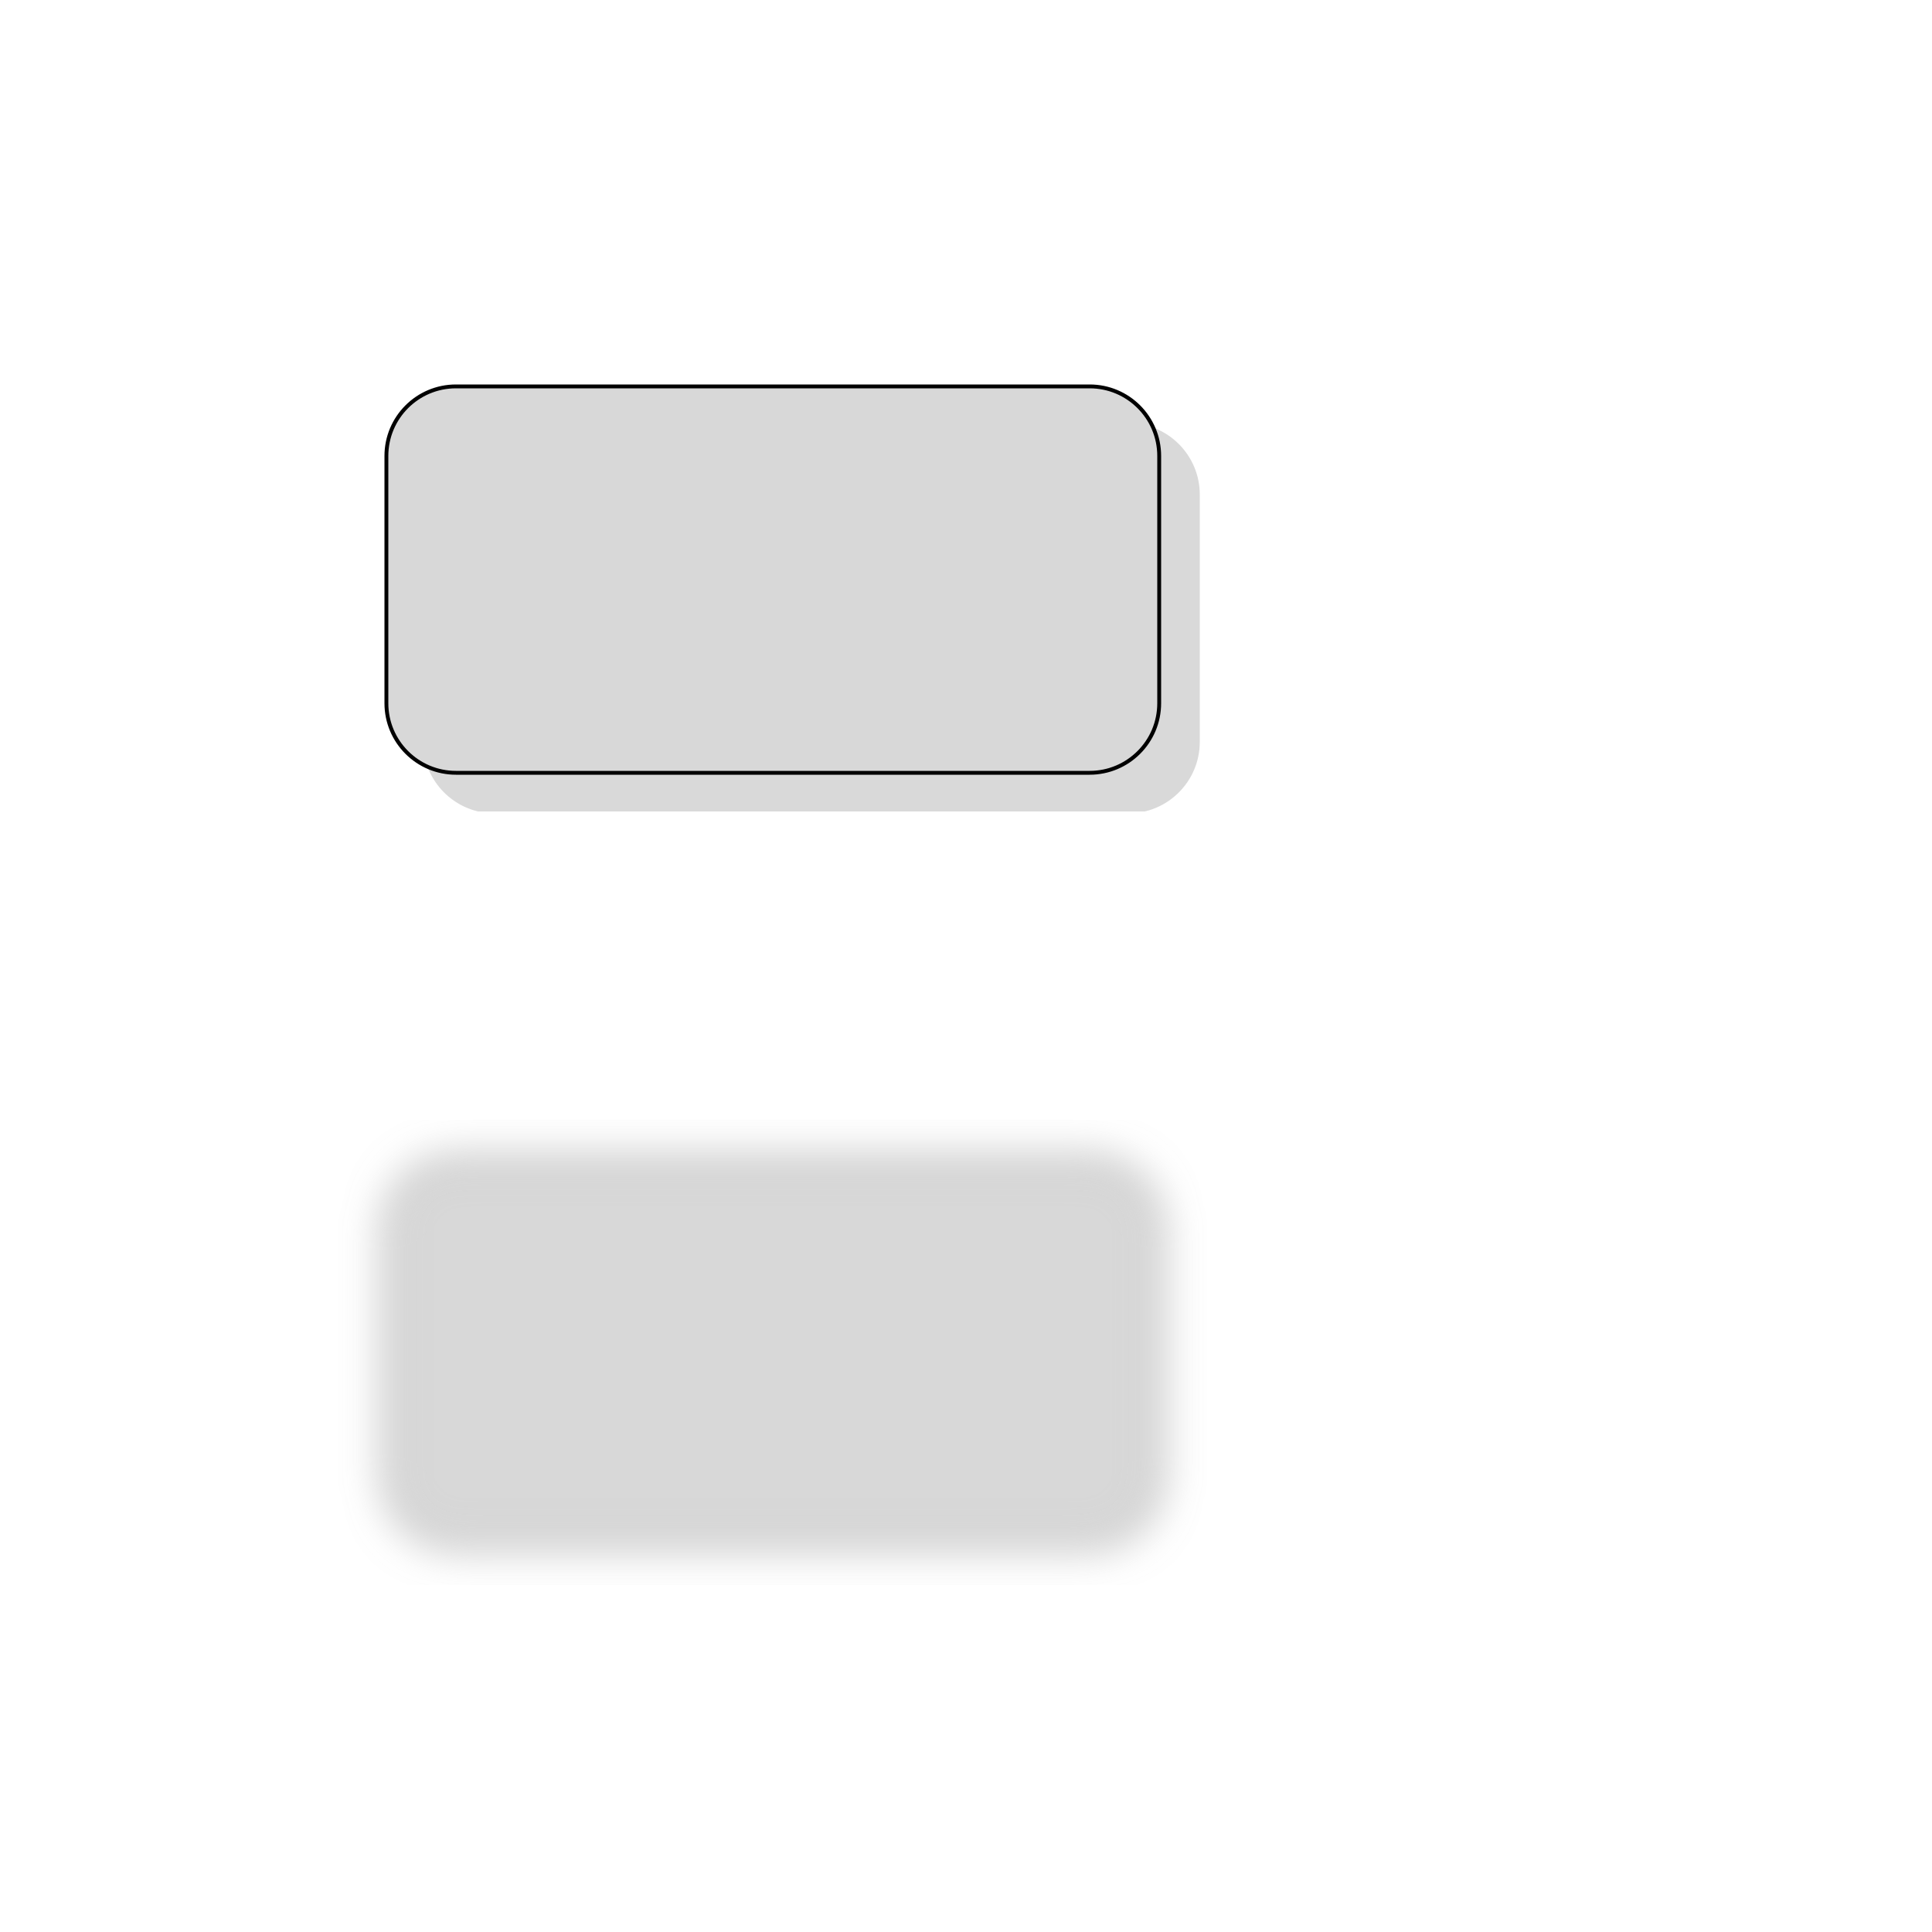
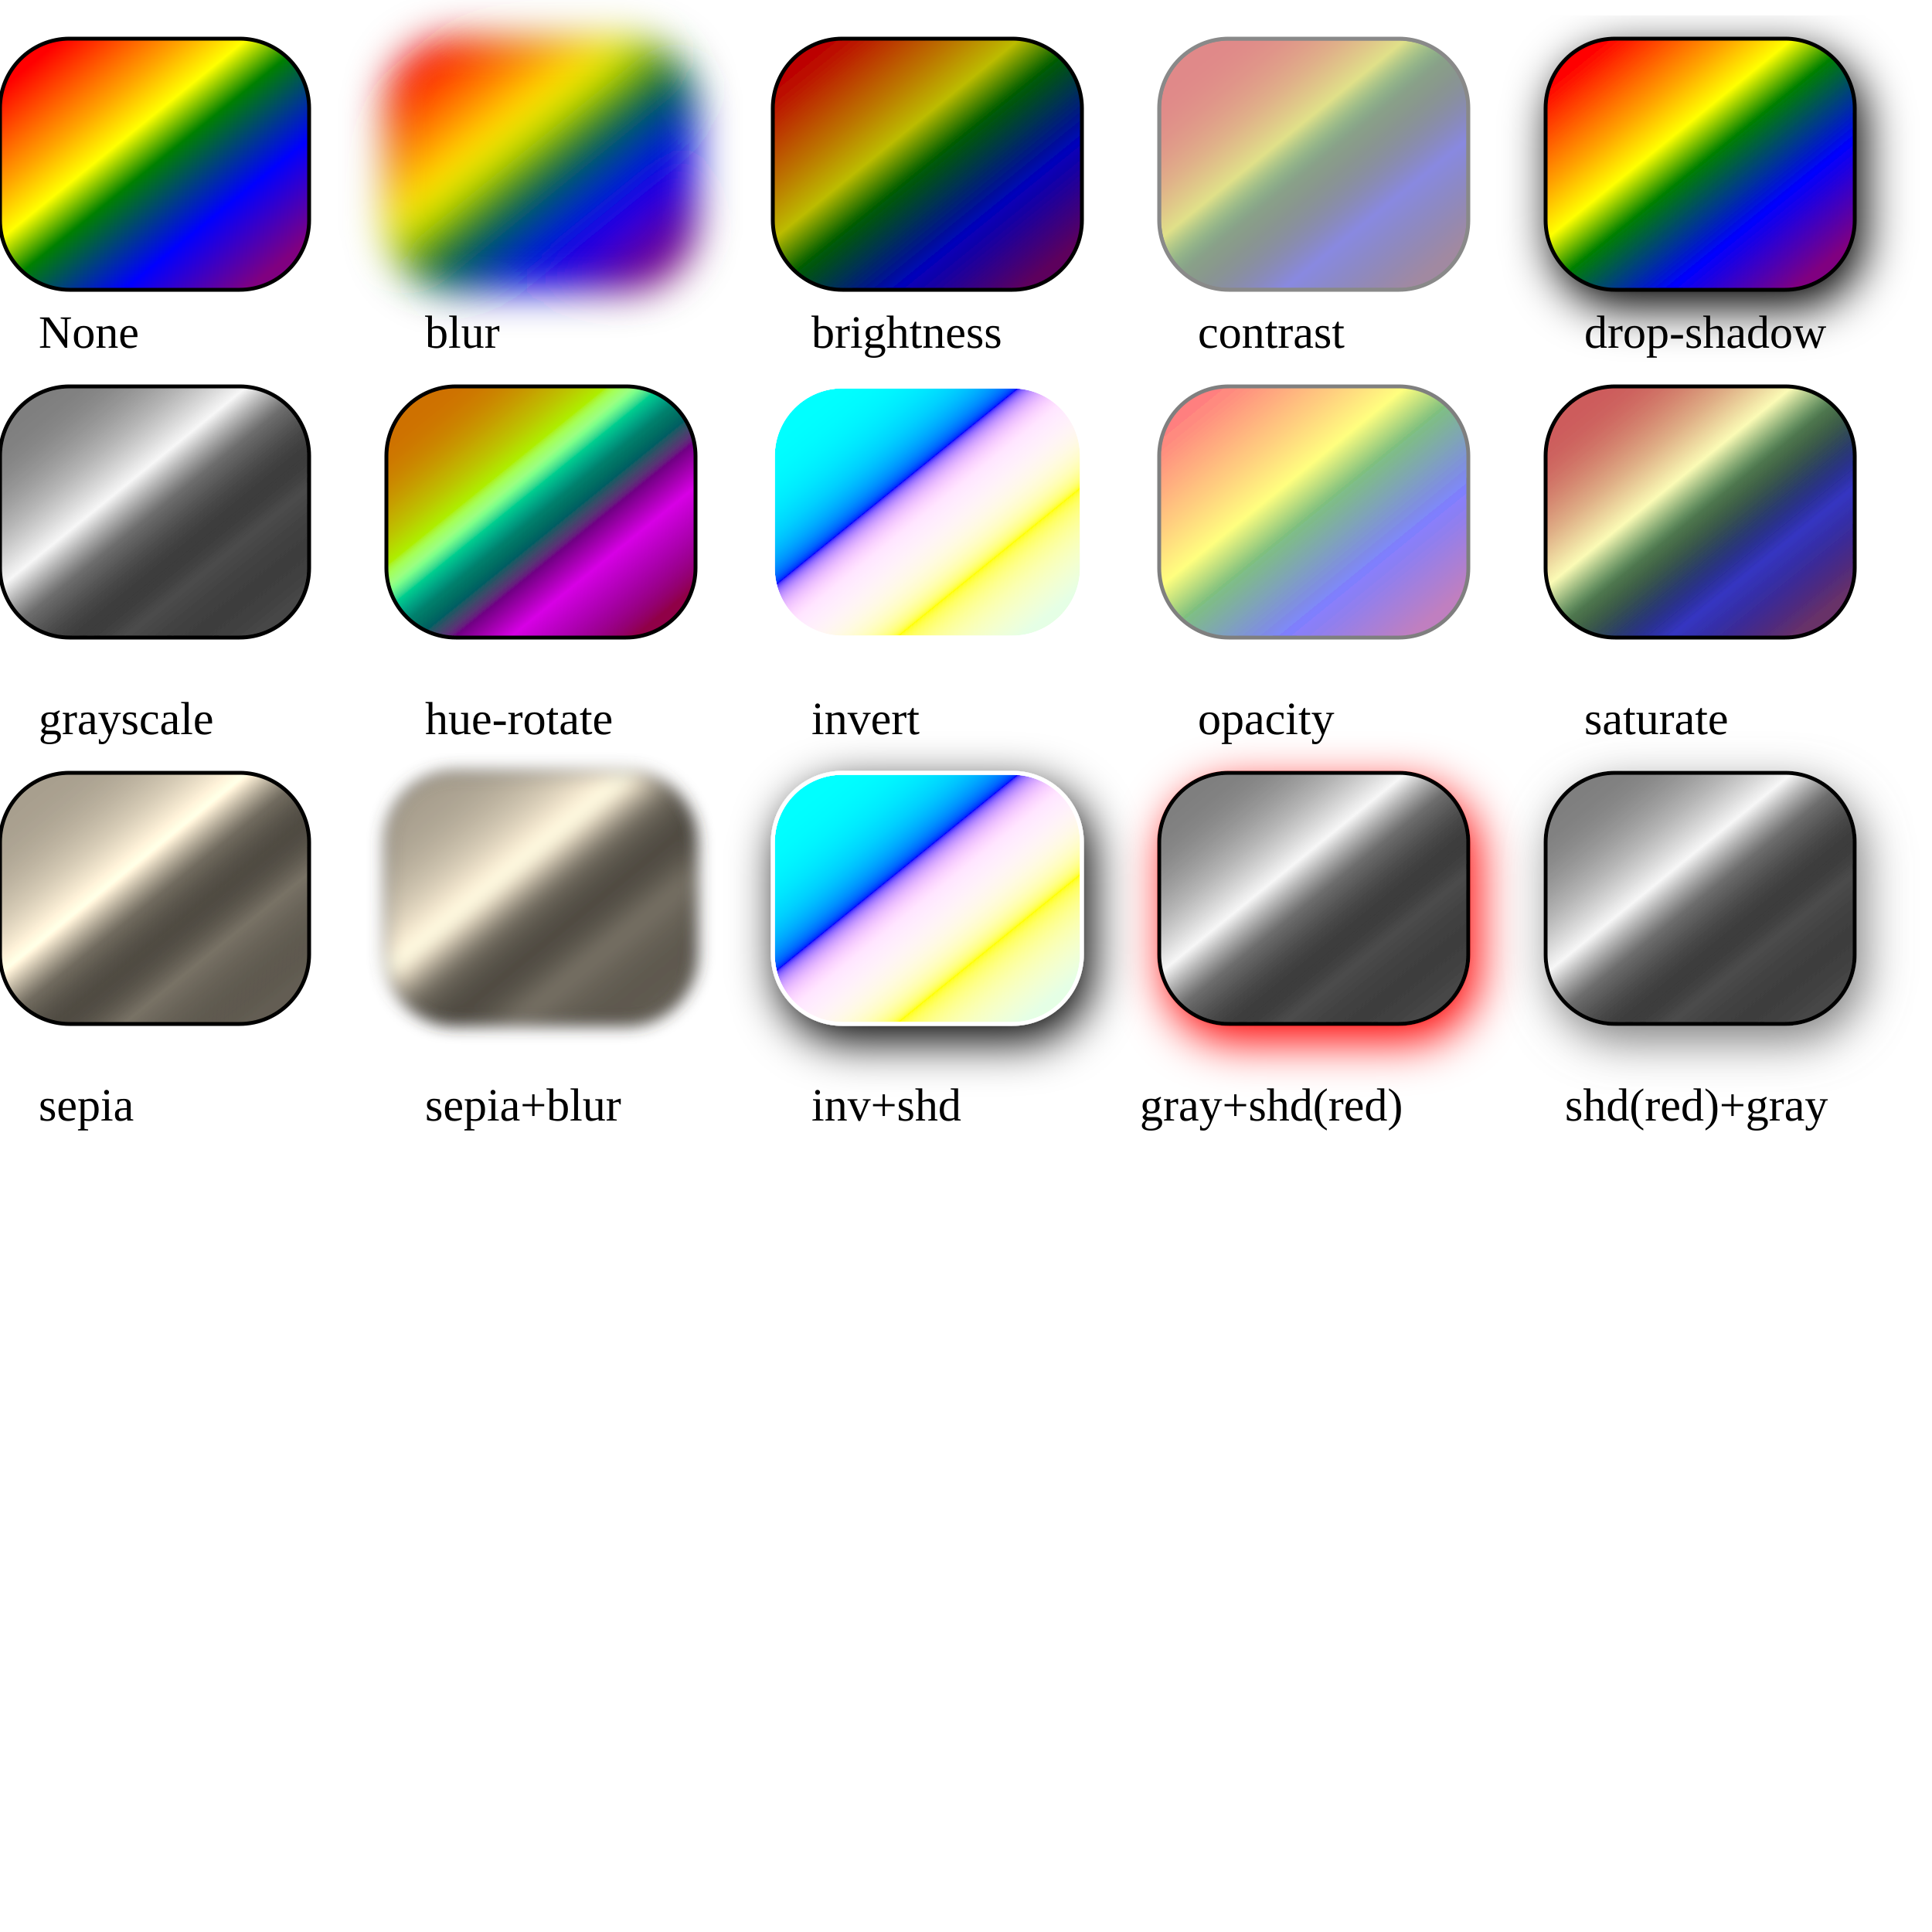
<svg xmlns="http://www.w3.org/2000/svg" viewBox="0 0 500 500">
  <defs>
-     <filter id="drop-shadow-filter">
-       <feOffset dx="10" dy="10" />
-       <feComponentTransfer result="offsetblur">
-         <feFuncA id="spread-ctrl" type="linear" slope="0.5" />
-       </feComponentTransfer>
-       <feFlood flood-color="rgba(0,0,0,0.3)" />
-       <feComposite in2="offsetblur" operator="in" />
-       <feMerge>
-         <feMergeNode />
-         <feMergeNode in="SourceGraphic" />
-       </feMerge>
-     </filter>
-     <filter id="gaussian-blur-filter">
-       <feGaussianBlur stdDeviation="5 5" edgeMode="none" />
-     </filter>
+     <linearGradient id="rainbow" x1="0" y1="0" x2="1" y2="1">
+       <stop offset="0.1" stop-color="red" />
+       <stop offset="0.3" stop-color="orange" />
+       <stop offset="0.4" stop-color="yellow" />
+       <stop offset="0.5" stop-color="green" />
+       <stop offset="0.7" stop-color="blue" />
+       <stop offset="0.9" stop-color="purple" />
+     </linearGradient>
  </defs>
-   <rect x="100" y="100" width="200" height="100" style="fill: rgb(216, 216, 216); stroke: rgb(0, 0, 0); filter: url('#drop-shadow-filter');" rx="18" ry="18" />
-   <rect x="100" y="300" width="200" height="100" style="fill: rgb(216, 216, 216); stroke: rgb(0, 0, 0); filter: url('#gaussian-blur-filter');" rx="18" ry="18" />
+   <rect x="0" y="10" rx="18" ry="18" width="80" height="65" style="fill:url(#rainbow); stroke: #000;" />
+   <rect x="100" y="10" rx="18" ry="18" width="80" height="65" style="fill:url(#rainbow); stroke: #000; filter:blur(5px);" />
+   <rect x="200" y="10" rx="18" ry="18" width="80" height="65" style="fill:url(#rainbow); stroke: #000; filter:brightness(0.5)" />
+   <rect x="300" y="10" rx="18" ry="18" width="80" height="65" style="fill:url(#rainbow); stroke: #000; filter:contrast(0.5)" />
+   <rect x="400" y="10" rx="18" ry="18" width="80" height="65" style="fill:url(#rainbow); stroke: #000; filter:drop-shadow(2px 4px 6px black)" />
+   <rect x="0" y="100" rx="18" ry="18" width="80" height="65" style="fill:url(#rainbow); stroke: #000; filter:grayscale(1)" />
+   <rect x="100" y="100" rx="18" ry="18" width="80" height="65" style="fill:url(#rainbow); stroke: #000; filter:hue-rotate(45deg)" />
+   <rect x="200" y="100" rx="18" ry="18" width="80" height="65" style="fill:url(#rainbow); stroke: #000; filter:invert(1)" />
+   <rect x="300" y="100" rx="18" ry="18" width="80" height="65" style="fill:url(#rainbow); stroke: #000; filter:opacity(0.5)" />
+   <rect x="400" y="100" rx="18" ry="18" width="80" height="65" style="fill:url(#rainbow); stroke: #000; filter:saturate(0.5)" />
+   <rect x="0" y="200" rx="18" ry="18" width="80" height="65" style="fill:url(#rainbow); stroke: #000; filter:sepia(1)" />
+   <rect x="100" y="200" rx="18" ry="18" width="80" height="65" style="fill:url(#rainbow); stroke: #000; filter:sepia(1) blur(2px)" />
+   <rect x="200" y="200" rx="18" ry="18" width="80" height="65" style="fill:url(#rainbow); stroke: #000; filter:invert(1) drop-shadow(2px 4px 6px black)" />
+   <rect x="300" y="200" rx="18" ry="18" width="80" height="65" style="fill:url(#rainbow); stroke: #000; filter:grayscale(1) drop-shadow(2px 4px 6px red)" />
+   <rect x="400" y="200" rx="18" ry="18" width="80" height="65" style="fill:url(#rainbow); stroke: #000; filter:drop-shadow(2px 4px 6px red) grayscale(1)" />
+   <text x="10" y="90">None</text>
+   <text x="110" y="90">blur</text>
+   <text x="210" y="90">brightness</text>
+   <text x="310" y="90">contrast</text>
+   <text x="410" y="90">drop-shadow</text>
+   <text x="10" y="190">grayscale</text>
+   <text x="110" y="190">hue-rotate</text>
+   <text x="210" y="190">invert</text>
+   <text x="310" y="190">opacity</text>
+   <text x="410" y="190">saturate</text>
+   <text x="10" y="290">sepia</text>
+   <text x="110" y="290">sepia+blur</text>
+   <text x="210" y="290">inv+shd</text>
+   <text x="295" y="290">gray+shd(red)</text>
+   <text x="405" y="290">shd(red)+gray</text>
</svg>
